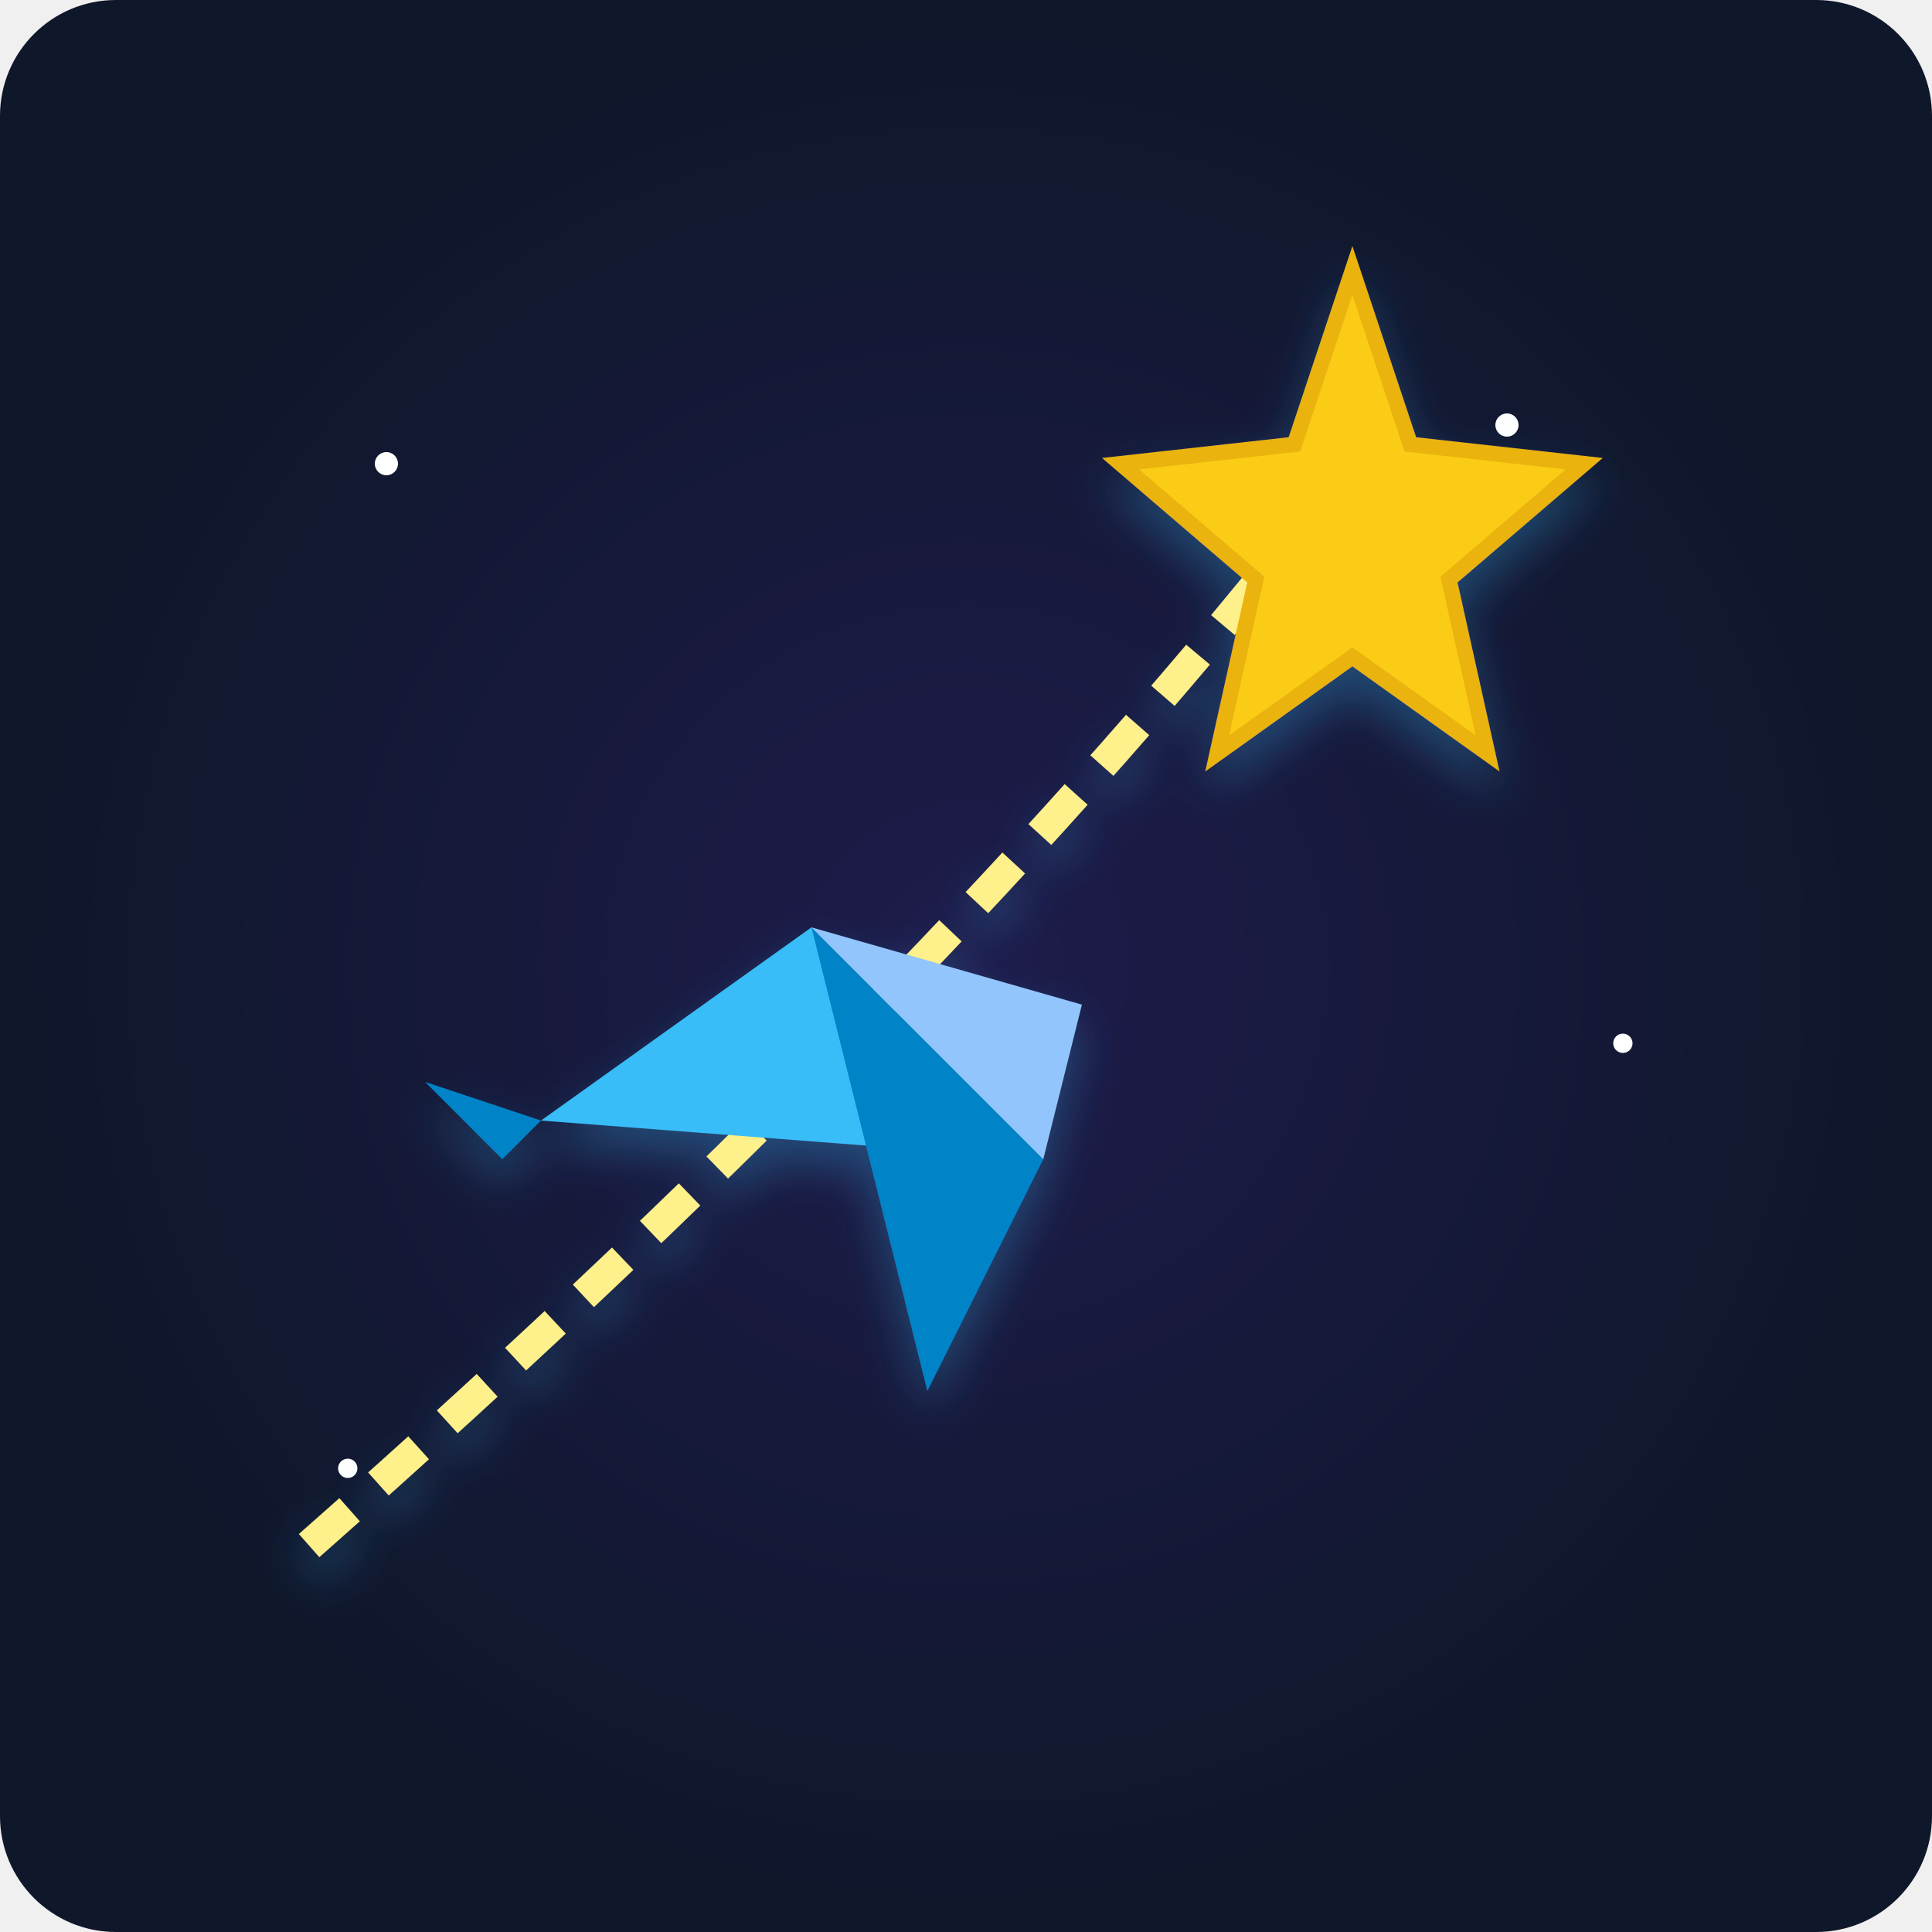
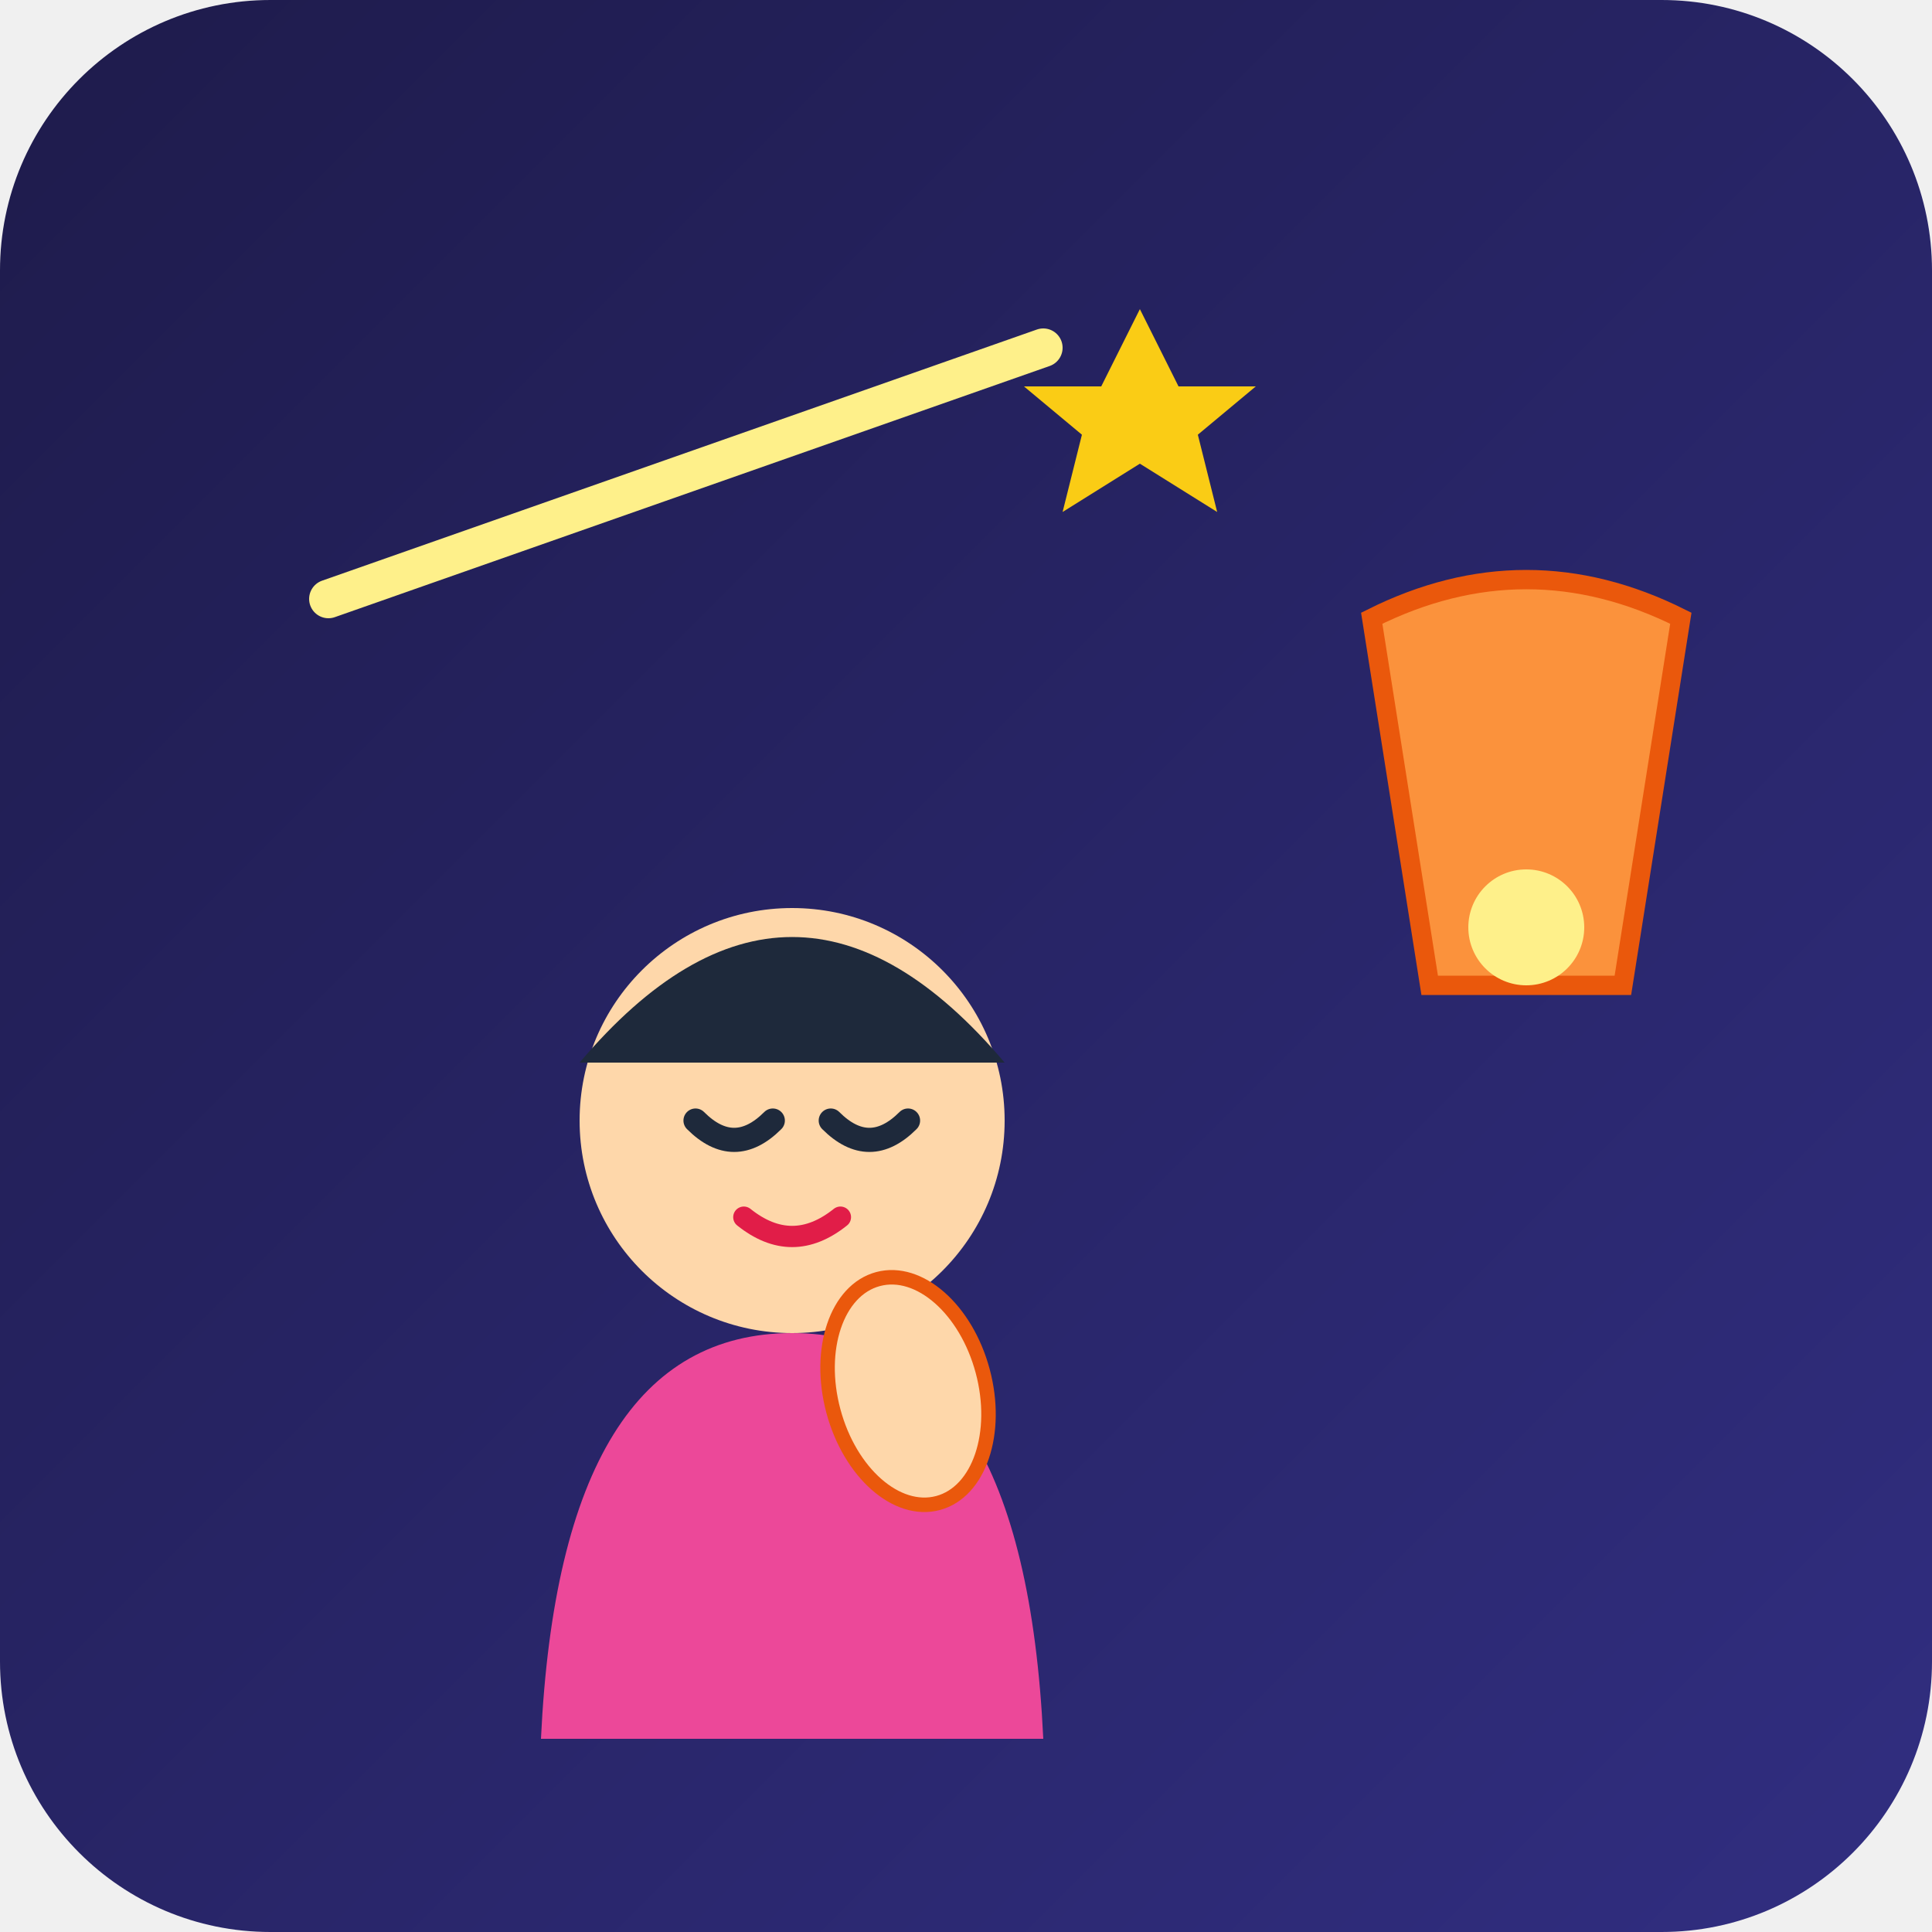
- <svg xmlns="http://www.w3.org/2000/svg" viewBox="0 0 500 500" width="100%" height="100%">
+ <svg xmlns="http://www.w3.org/2000/svg" viewBox="0 0 200 200">
  <defs>
-     <radialGradient id="bgYuanWish" cx="50%" cy="50%" r="50%">
+     <linearGradient id="bg_yuan_w" x1="0" y1="0" x2="1" y2="1">
      <stop offset="0%" stop-color="#1e1b4b" />
-       <stop offset="100%" stop-color="#0f172a" />
-     </radialGradient>
-     <filter id="shadowYuanWish" x="-10%" y="-10%" width="120%" height="120%">
-       <feDropShadow dx="0" dy="6" stdDeviation="6" flood-color="#38bdf8" flood-opacity="0.3" />
-     </filter>
+       <stop offset="100%" stop-color="#312e81" />
+     </linearGradient>
  </defs>
-   <rect width="500" height="500" rx="30" fill="url(#bgYuanWish)" />
-   <circle cx="100" cy="120" r="3" fill="#ffffff" />
-   <circle cx="390" cy="110" r="3" fill="#ffffff" />
-   <circle cx="420" cy="270" r="2.5" fill="#ffffff" />
-   <circle cx="90" cy="380" r="2.5" fill="#ffffff" />
-   <g filter="url(#shadowYuanWish)">
-     <path d="M 80 400 Q 250 250 350 120" stroke="#fef08a" stroke-width="8" stroke-dasharray="14 10" fill="none" />
-     <polygon points="350,70 365,115 410,120 375,150 385,195 350,170 315,195 325,150 290,120 335,115" fill="#facc15" stroke="#eab308" stroke-width="4" />
-     <polygon points="210,240 140,290 270,300" fill="#38bdf8" />
-     <polygon points="210,240 270,300 240,360" fill="#0284c7" />
-     <polygon points="210,240 280,260 270,300" fill="#93c5fd" />
-     <polygon points="140,290 110,280 130,300" fill="#0284c7" />
-   </g>
+   <rect width="200" height="200" rx="28" fill="url(#bg_yuan_w)" />
+   <line x1="34" y1="62" x2="108" y2="36" stroke="#fef08a" stroke-width="4" stroke-linecap="round" />
+   <polygon points="118,32 122,40 130,40 124,45 126,53 118,48 110,53 112,45 106,40 114,40" fill="#facc15" />
+   <path d="M142 64 Q158 56 174 64 L168 102 L148 102 Z" fill="#fb923c" stroke="#ea580c" stroke-width="2" />
+   <circle cx="158" cy="96" r="6" fill="#fef08a" />
+   <circle cx="82" cy="116" r="22" fill="#fed7aa" />
+   <path d="M60 110 Q82 84 104 110" fill="#1e293b" />
+   <path d="M72 116 Q76 120 80 116" fill="none" stroke="#1e293b" stroke-width="2.5" stroke-linecap="round" />
+   <path d="M86 116 Q90 120 94 116" fill="none" stroke="#1e293b" stroke-width="2.5" stroke-linecap="round" />
+   <path d="M77 126 Q82 130 87 126" fill="none" stroke="#e11d48" stroke-width="2.2" stroke-linecap="round" />
+   <path d="M56 180 Q58 138 82 138 Q106 138 108 180 Z" fill="#ec4899" />
+   <ellipse cx="94" cy="144" rx="8" ry="12" transform="rotate(-15 94 144)" fill="#fed7aa" stroke="#ea580c" stroke-width="1.5" />
</svg>
